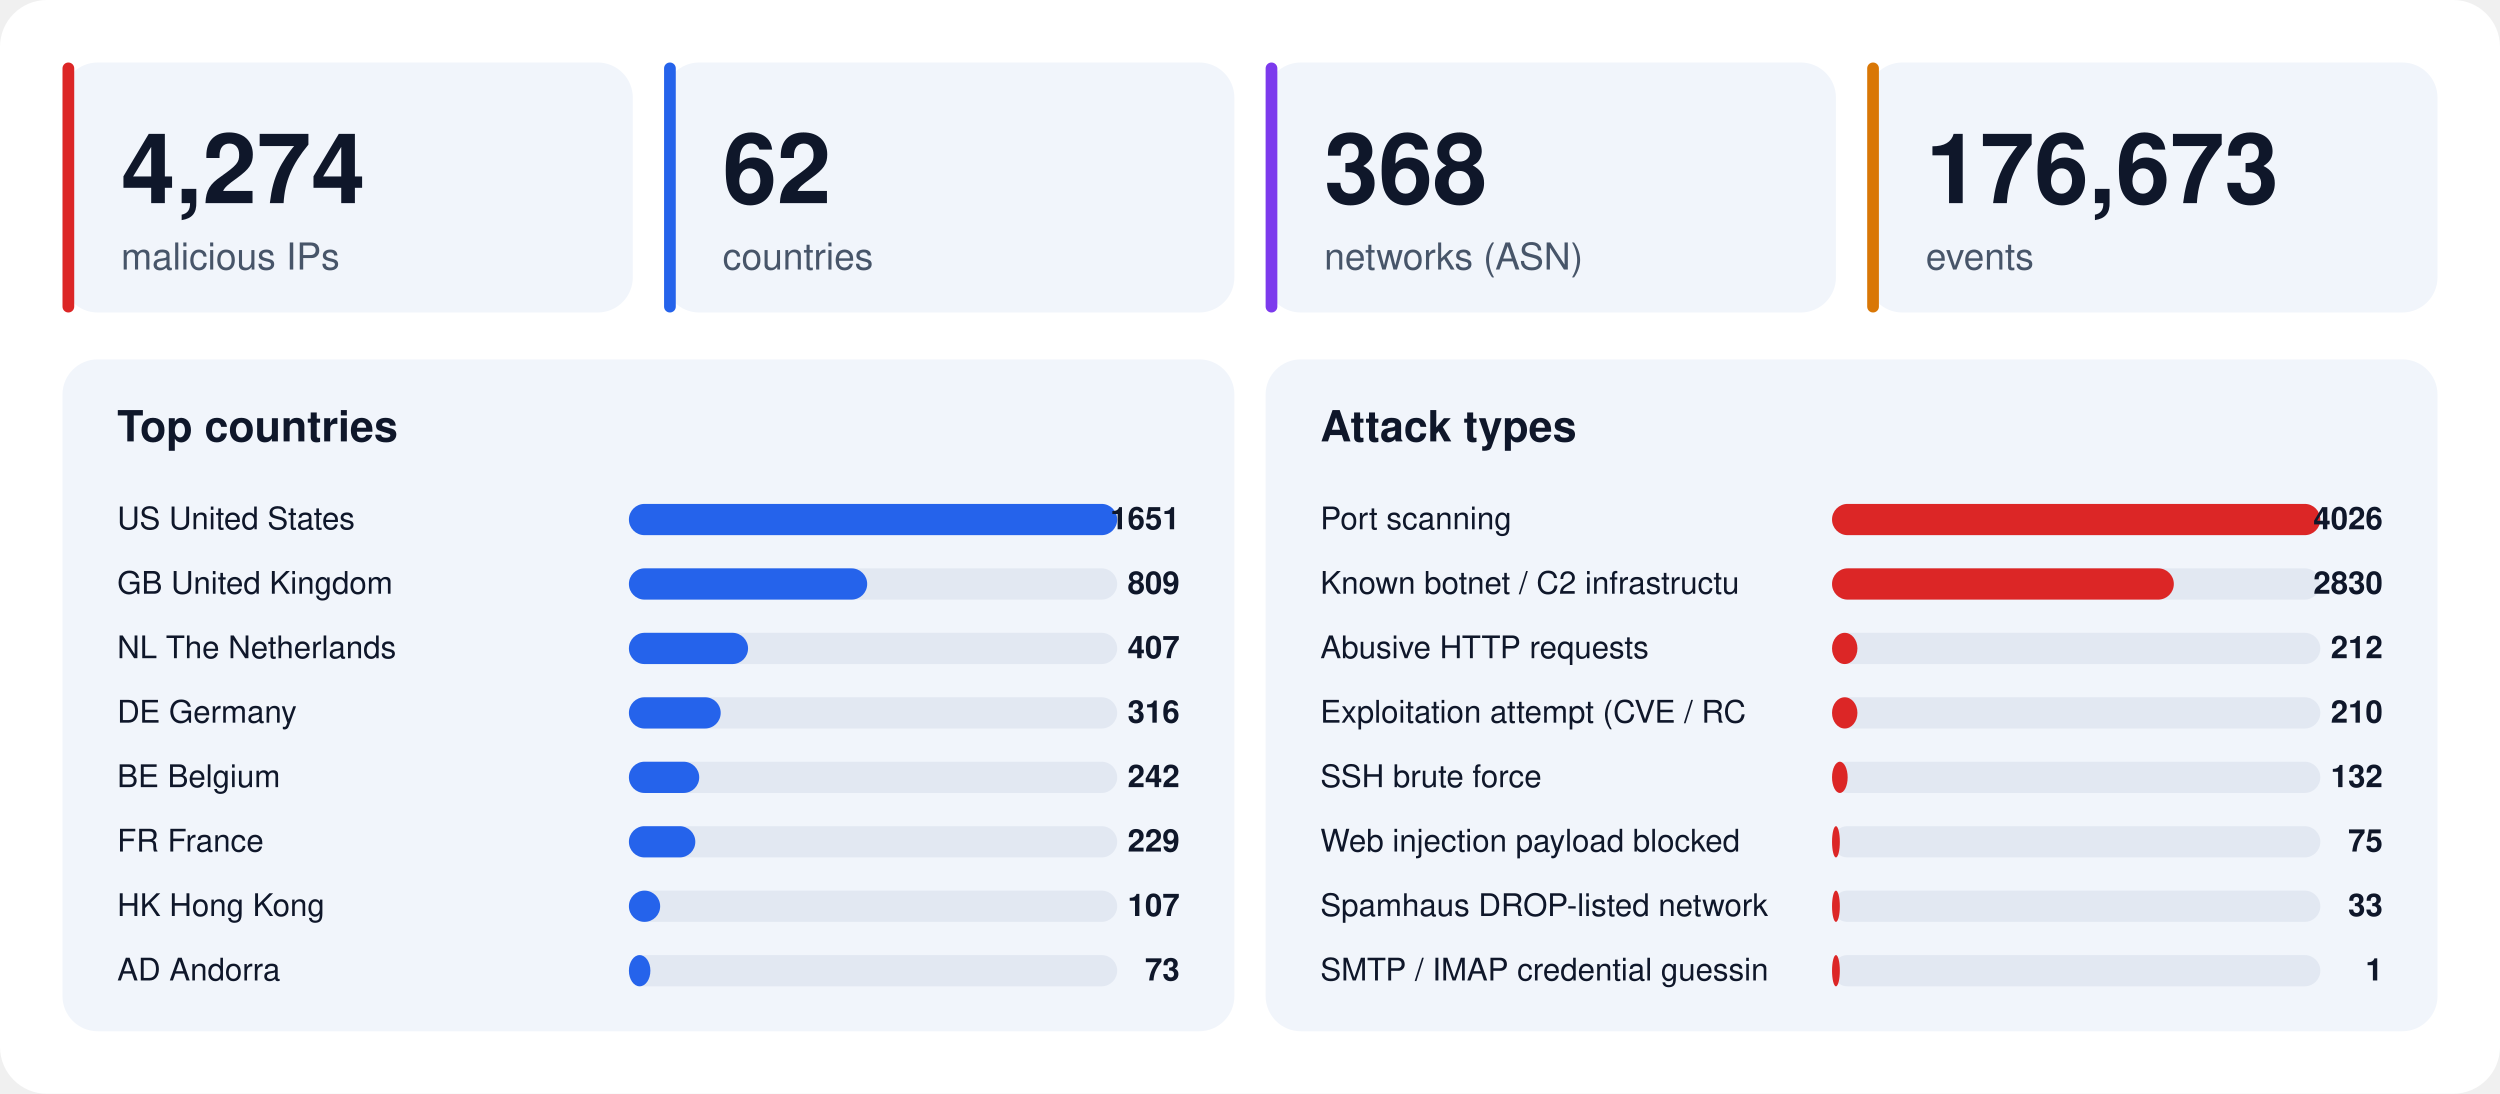
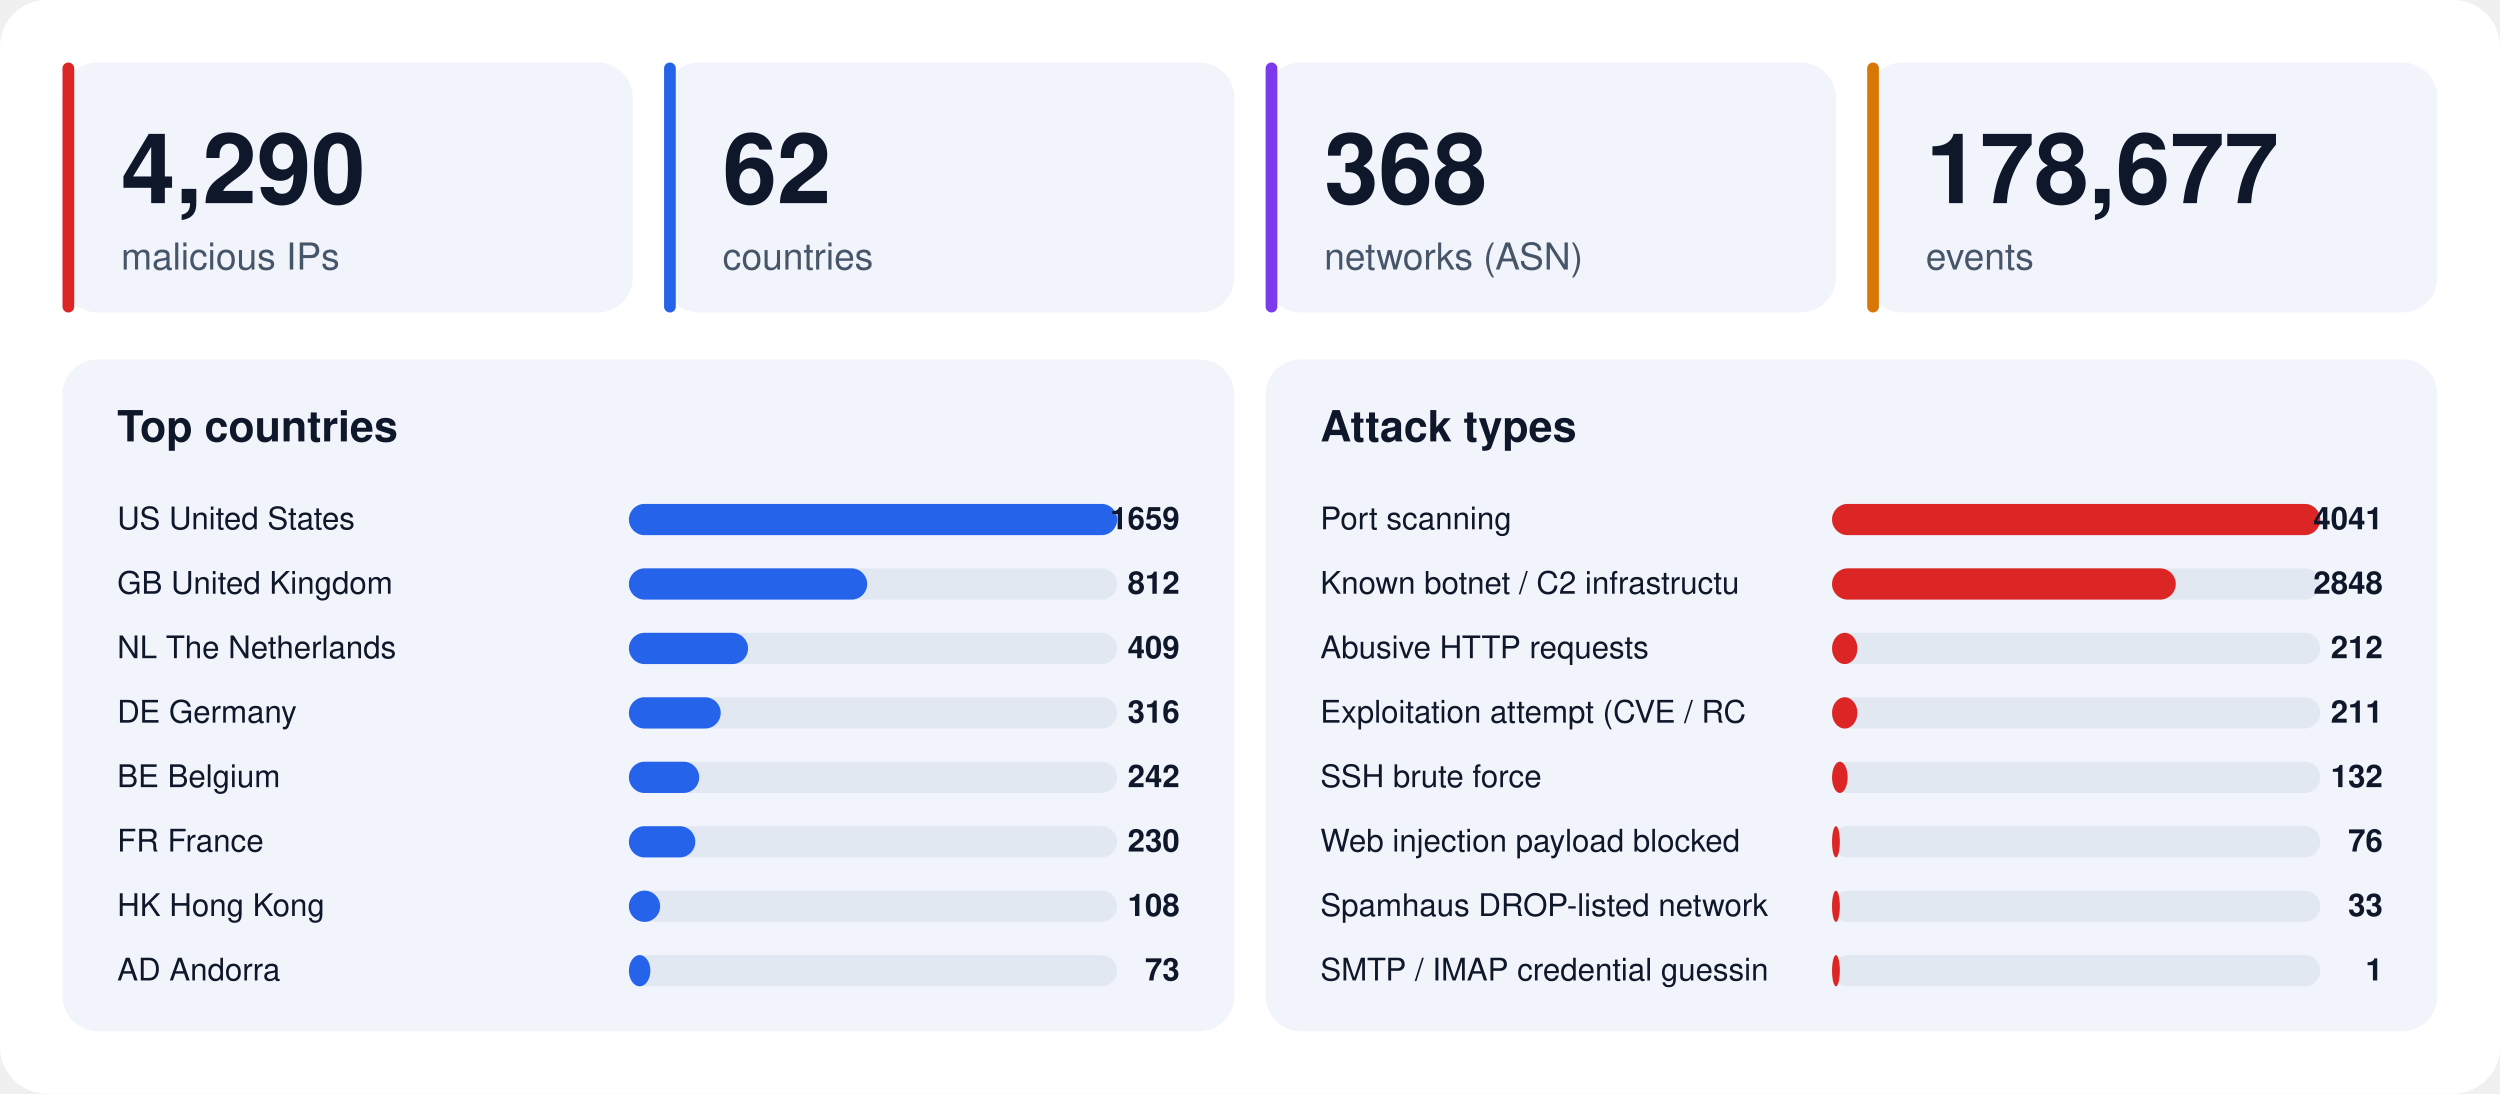
<svg xmlns="http://www.w3.org/2000/svg" width="1280" height="560" viewBox="0 0 1280 560" font-family="-apple-system,BlinkMacSystemFont,'Segoe UI',Helvetica,Arial,sans-serif">
  <rect width="1280" height="560" rx="24" fill="#ffffff" />
  <rect x="32" y="32" width="292" height="128" rx="18" fill="#f1f5fb" />
  <rect x="32" y="32" width="6" height="128" rx="3" fill="#dc2626" />
-   <text x="62" y="104" font-size="50" font-weight="800" fill="#0f172a">4,274</text>
+   <text x="62" y="104" font-size="50" font-weight="800" fill="#0f172a">4,290</text>
  <text x="62" y="138" font-size="19" fill="#475569">malicious IPs</text>
  <rect x="340" y="32" width="292" height="128" rx="18" fill="#f1f5fb" />
  <rect x="340" y="32" width="6" height="128" rx="3" fill="#2563eb" />
  <text x="370" y="104" font-size="50" font-weight="800" fill="#0f172a">62</text>
  <text x="370" y="138" font-size="19" fill="#475569">countries</text>
  <rect x="648" y="32" width="292" height="128" rx="18" fill="#f1f5fb" />
  <rect x="648" y="32" width="6" height="128" rx="3" fill="#7c3aed" />
  <text x="678" y="104" font-size="50" font-weight="800" fill="#0f172a">368</text>
  <text x="678" y="138" font-size="19" fill="#475569">networks (ASN)</text>
  <rect x="956" y="32" width="292" height="128" rx="18" fill="#f1f5fb" />
  <rect x="956" y="32" width="6" height="128" rx="3" fill="#d97706" />
-   <text x="986" y="104" font-size="50" font-weight="800" fill="#0f172a">176,673</text>
+   <text x="986" y="104" font-size="50" font-weight="800" fill="#0f172a">178,677</text>
  <text x="986" y="138" font-size="19" fill="#475569">events</text>
  <rect x="32" y="184" width="600" height="344" rx="18" fill="#f1f5fb" />
  <text x="60" y="226" font-size="22" font-weight="700" fill="#0f172a">Top countries</text>
  <text x="60" y="271" font-size="16" fill="#0f172a">US  United States</text>
  <rect x="322" y="258" width="250" height="16" rx="8" fill="#e2e8f2" />
  <rect x="322" y="258" width="250" height="16" rx="8" fill="#2563eb" />
-   <text x="604" y="271" font-size="16" font-weight="700" text-anchor="end" fill="#0f172a">1651</text>
+   <text x="604" y="271" font-size="16" font-weight="700" text-anchor="end" fill="#0f172a">1659</text>
  <text x="60" y="304" font-size="16" fill="#0f172a">GB  United Kingdom</text>
  <rect x="322" y="291" width="250" height="16" rx="8" fill="#e2e8f2" />
  <rect x="322" y="291" width="122" height="16" rx="8" fill="#2563eb" />
-   <text x="604" y="304" font-size="16" font-weight="700" text-anchor="end" fill="#0f172a">809</text>
+   <text x="604" y="304" font-size="16" font-weight="700" text-anchor="end" fill="#0f172a">812</text>
  <text x="60" y="337" font-size="16" fill="#0f172a">NL  The Netherlands</text>
  <rect x="322" y="324" width="250" height="16" rx="8" fill="#e2e8f2" />
  <rect x="322" y="324" width="61" height="16" rx="8" fill="#2563eb" />
-   <text x="604" y="337" font-size="16" font-weight="700" text-anchor="end" fill="#0f172a">407</text>
+   <text x="604" y="337" font-size="16" font-weight="700" text-anchor="end" fill="#0f172a">409</text>
  <text x="60" y="370" font-size="16" fill="#0f172a">DE  Germany</text>
  <rect x="322" y="357" width="250" height="16" rx="8" fill="#e2e8f2" />
  <rect x="322" y="357" width="47" height="16" rx="8" fill="#2563eb" />
  <text x="604" y="370" font-size="16" font-weight="700" text-anchor="end" fill="#0f172a">316</text>
  <text x="60" y="403" font-size="16" fill="#0f172a">BE  Belgium</text>
  <rect x="322" y="390" width="250" height="16" rx="8" fill="#e2e8f2" />
  <rect x="322" y="390" width="36" height="16" rx="8" fill="#2563eb" />
  <text x="604" y="403" font-size="16" font-weight="700" text-anchor="end" fill="#0f172a">242</text>
  <text x="60" y="436" font-size="16" fill="#0f172a">FR  France</text>
  <rect x="322" y="423" width="250" height="16" rx="8" fill="#e2e8f2" />
  <rect x="322" y="423" width="34" height="16" rx="8" fill="#2563eb" />
-   <text x="604" y="436" font-size="16" font-weight="700" text-anchor="end" fill="#0f172a">229</text>
+   <text x="604" y="436" font-size="16" font-weight="700" text-anchor="end" fill="#0f172a">230</text>
  <text x="60" y="469" font-size="16" fill="#0f172a">HK  Hong Kong</text>
  <rect x="322" y="456" width="250" height="16" rx="8" fill="#e2e8f2" />
  <rect x="322" y="456" width="16" height="16" rx="8" fill="#2563eb" />
-   <text x="604" y="469" font-size="16" font-weight="700" text-anchor="end" fill="#0f172a">107</text>
+   <text x="604" y="469" font-size="16" font-weight="700" text-anchor="end" fill="#0f172a">108</text>
  <text x="60" y="502" font-size="16" fill="#0f172a">AD  Andorra</text>
  <rect x="322" y="489" width="250" height="16" rx="8" fill="#e2e8f2" />
  <rect x="322" y="489" width="11" height="16" rx="8" fill="#2563eb" />
  <text x="604" y="502" font-size="16" font-weight="700" text-anchor="end" fill="#0f172a">73</text>
  <rect x="648" y="184" width="600" height="344" rx="18" fill="#f1f5fb" />
  <text x="676" y="226" font-size="22" font-weight="700" fill="#0f172a">Attack types</text>
  <text x="676" y="271" font-size="16" fill="#0f172a">Port scanning</text>
  <rect x="938" y="258" width="250" height="16" rx="8" fill="#e2e8f2" />
  <rect x="938" y="258" width="250" height="16" rx="8" fill="#dc2626" />
-   <text x="1220" y="271" font-size="16" font-weight="700" text-anchor="end" fill="#0f172a">4026</text>
+   <text x="1220" y="271" font-size="16" font-weight="700" text-anchor="end" fill="#0f172a">4041</text>
  <text x="676" y="304" font-size="16" fill="#0f172a">Known botnet / C2 infrastructu</text>
  <rect x="938" y="291" width="250" height="16" rx="8" fill="#e2e8f2" />
-   <rect x="938" y="291" width="175" height="16" rx="8" fill="#dc2626" />
-   <text x="1220" y="304" font-size="16" font-weight="700" text-anchor="end" fill="#0f172a">2830</text>
+   <rect x="938" y="291" width="176" height="16" rx="8" fill="#dc2626" />
+   <text x="1220" y="304" font-size="16" font-weight="700" text-anchor="end" fill="#0f172a">2848</text>
  <text x="676" y="337" font-size="16" fill="#0f172a">Abusive HTTP requests</text>
  <rect x="938" y="324" width="250" height="16" rx="8" fill="#e2e8f2" />
  <rect x="938" y="324" width="13" height="16" rx="8" fill="#dc2626" />
  <text x="1220" y="337" font-size="16" font-weight="700" text-anchor="end" fill="#0f172a">212</text>
  <text x="676" y="370" font-size="16" fill="#0f172a">Exploitation attempt (CVE / RC</text>
  <rect x="938" y="357" width="250" height="16" rx="8" fill="#e2e8f2" />
  <rect x="938" y="357" width="13" height="16" rx="8" fill="#dc2626" />
-   <text x="1220" y="370" font-size="16" font-weight="700" text-anchor="end" fill="#0f172a">210</text>
+   <text x="1220" y="370" font-size="16" font-weight="700" text-anchor="end" fill="#0f172a">211</text>
  <text x="676" y="403" font-size="16" fill="#0f172a">SSH brute force</text>
  <rect x="938" y="390" width="250" height="16" rx="8" fill="#e2e8f2" />
  <rect x="938" y="390" width="8" height="16" rx="8" fill="#dc2626" />
  <text x="1220" y="403" font-size="16" font-weight="700" text-anchor="end" fill="#0f172a">132</text>
  <text x="676" y="436" font-size="16" fill="#0f172a">Web injection payload blocked </text>
  <rect x="938" y="423" width="250" height="16" rx="8" fill="#e2e8f2" />
  <rect x="938" y="423" width="4" height="16" rx="8" fill="#dc2626" />
-   <text x="1220" y="436" font-size="16" font-weight="700" text-anchor="end" fill="#0f172a">75</text>
+   <text x="1220" y="436" font-size="16" font-weight="700" text-anchor="end" fill="#0f172a">76</text>
  <text x="676" y="469" font-size="16" fill="#0f172a">Spamhaus DROP-listed network</text>
  <rect x="938" y="456" width="250" height="16" rx="8" fill="#e2e8f2" />
  <rect x="938" y="456" width="4" height="16" rx="8" fill="#dc2626" />
  <text x="1220" y="469" font-size="16" font-weight="700" text-anchor="end" fill="#0f172a">33</text>
  <text x="676" y="502" font-size="16" fill="#0f172a">SMTP / IMAP credential guessin</text>
  <rect x="938" y="489" width="250" height="16" rx="8" fill="#e2e8f2" />
  <rect x="938" y="489" width="4" height="16" rx="8" fill="#dc2626" />
  <text x="1220" y="502" font-size="16" font-weight="700" text-anchor="end" fill="#0f172a">1</text>
</svg>
